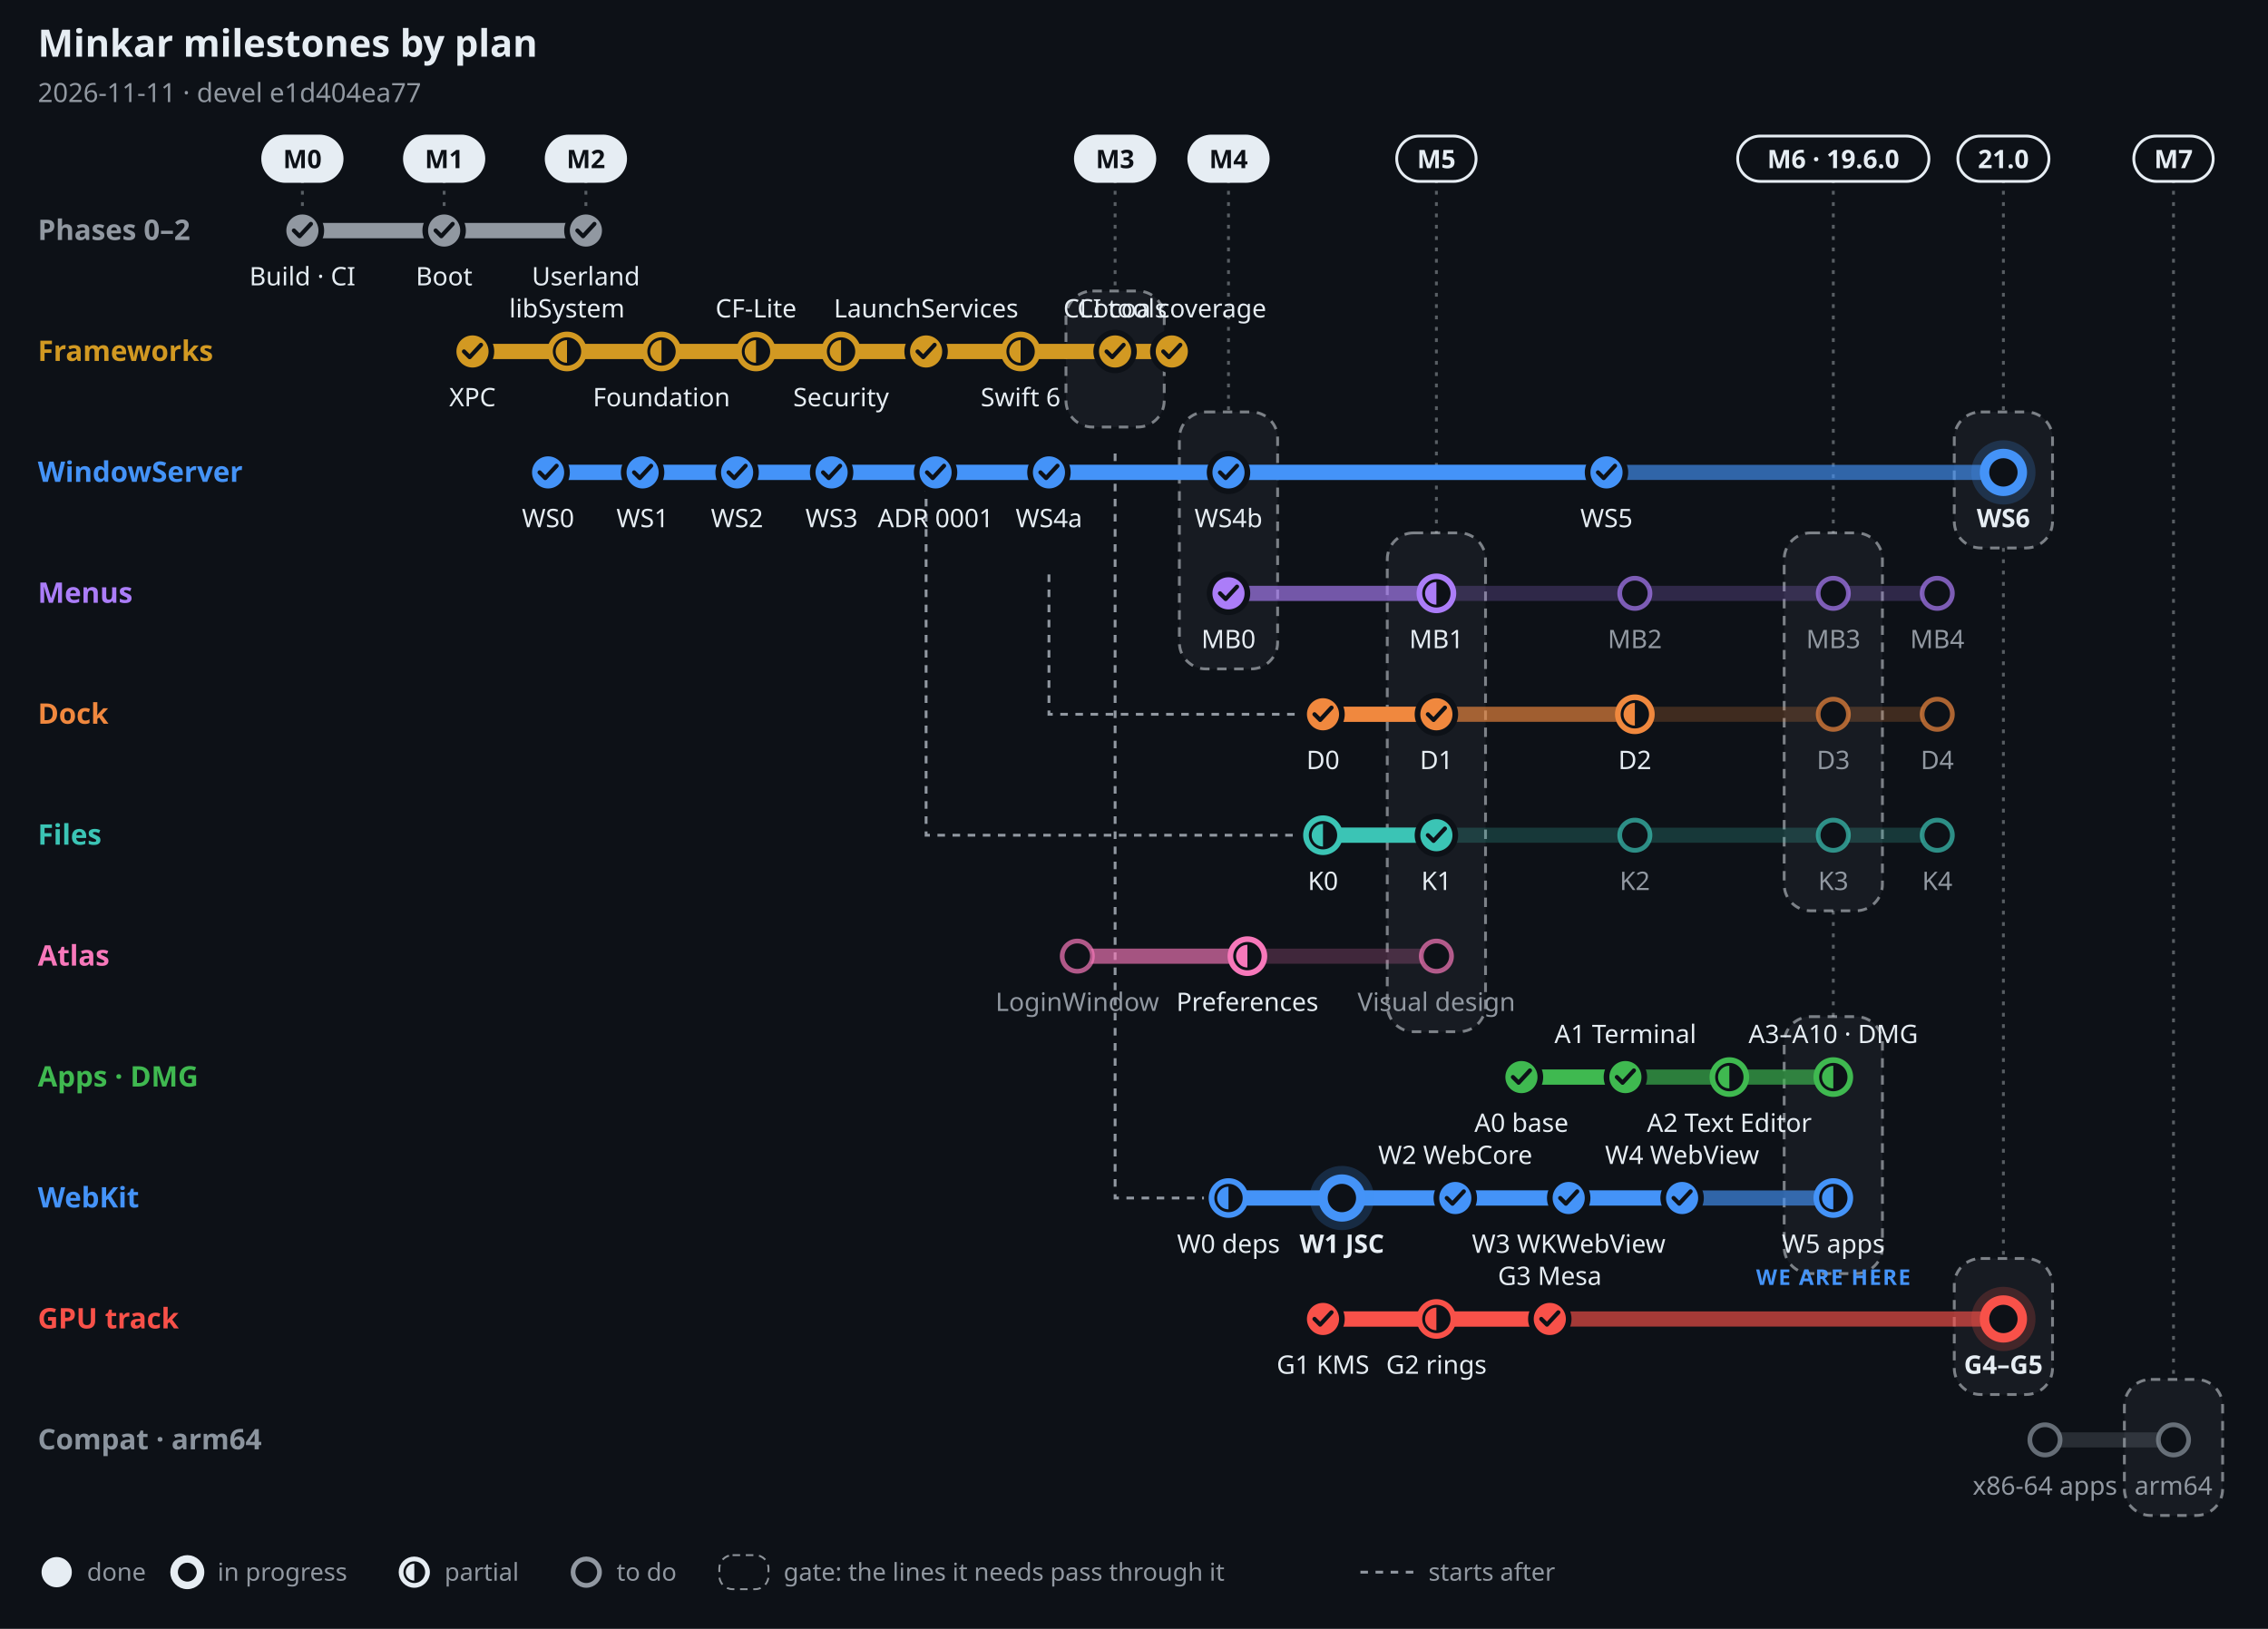
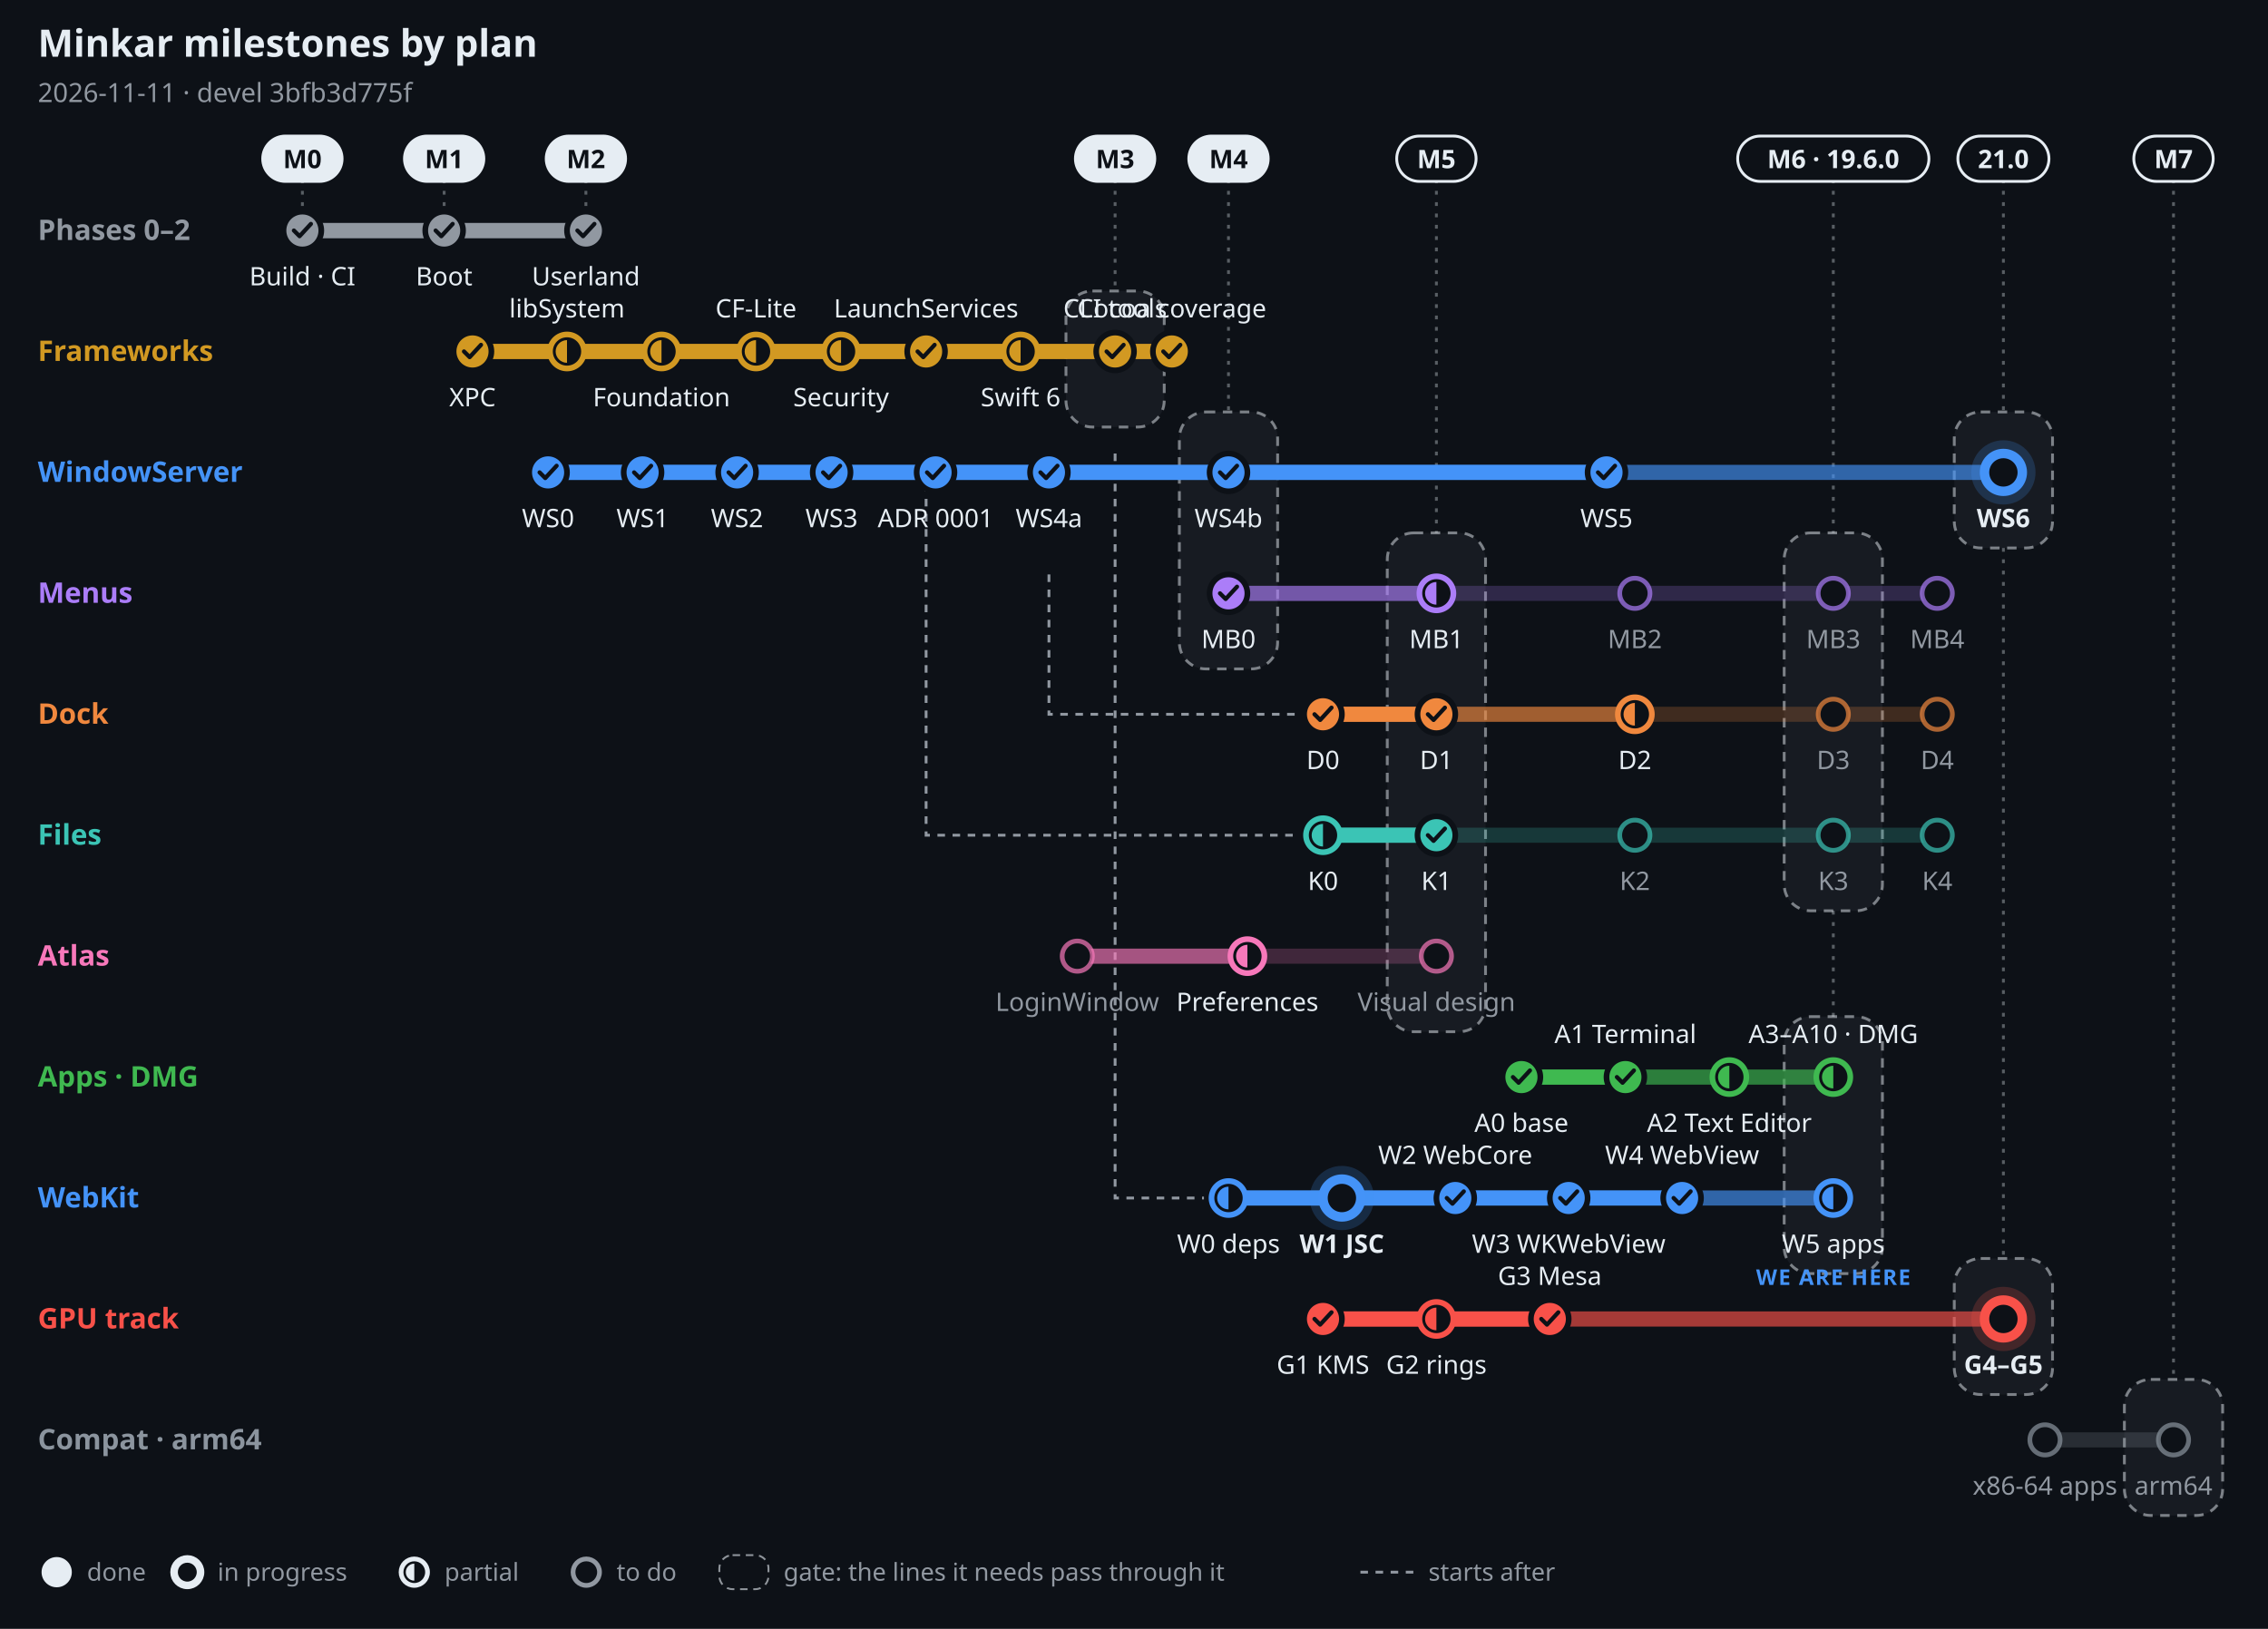
<svg xmlns="http://www.w3.org/2000/svg" width="1200" height="862" viewBox="0 0 1200 862" font-family="-apple-system, BlinkMacSystemFont, 'Segoe UI', 'Noto Sans', Helvetica, Arial, sans-serif" role="img" aria-label="Minkar milestones by plan, 2026-11-11">
  <rect width="1200" height="862" fill="#0d1117" />
  <text x="20" y="30" font-size="20" font-weight="700" fill="#e6edf3" text-anchor="start">Minkar milestones by plan</text>
-   <text x="20" y="54" font-size="14" font-weight="400" fill="#9198a1" text-anchor="start">2026-11-11 · devel e1d404ea77</text>
+   <text x="20" y="54" font-size="14" font-weight="400" fill="#9198a1" text-anchor="start">2026-11-11 · devel 3bfb3d775f</text>
  <line x1="160" y1="95" x2="160" y2="110" stroke="#e6edf3" stroke-opacity=".35" stroke-width="1.5" stroke-dasharray="2 4" />
  <rect x="139" y="72" width="42" height="24" rx="12" fill="#e6edf3" stroke="#e6edf3" stroke-width="1.5" />
  <text x="160" y="89" font-size="13.5" font-weight="700" fill="#0d1117" text-anchor="middle">M0</text>
  <line x1="235" y1="95" x2="235" y2="110" stroke="#e6edf3" stroke-opacity=".35" stroke-width="1.5" stroke-dasharray="2 4" />
  <rect x="214" y="72" width="42" height="24" rx="12" fill="#e6edf3" stroke="#e6edf3" stroke-width="1.5" />
  <text x="235" y="89" font-size="13.5" font-weight="700" fill="#0d1117" text-anchor="middle">M1</text>
  <line x1="310" y1="95" x2="310" y2="110" stroke="#e6edf3" stroke-opacity=".35" stroke-width="1.5" stroke-dasharray="2 4" />
  <rect x="289" y="72" width="42" height="24" rx="12" fill="#e6edf3" stroke="#e6edf3" stroke-width="1.5" />
  <text x="310" y="89" font-size="13.5" font-weight="700" fill="#0d1117" text-anchor="middle">M2</text>
  <line x1="590" y1="95" x2="590" y2="154" stroke="#e6edf3" stroke-opacity=".35" stroke-width="1.5" stroke-dasharray="2 4" />
  <rect x="564" y="154" width="52" height="72" rx="14" fill="#e6edf3" fill-opacity=".05" stroke="#e6edf3" stroke-opacity=".5" stroke-width="1.5" stroke-dasharray="5 4" />
  <rect x="569" y="72" width="42" height="24" rx="12" fill="#e6edf3" stroke="#e6edf3" stroke-width="1.5" />
  <text x="590" y="89" font-size="13.5" font-weight="700" fill="#0d1117" text-anchor="middle">M3</text>
  <line x1="650" y1="95" x2="650" y2="218" stroke="#e6edf3" stroke-opacity=".35" stroke-width="1.5" stroke-dasharray="2 4" />
  <rect x="624" y="218" width="52" height="136" rx="14" fill="#e6edf3" fill-opacity=".05" stroke="#e6edf3" stroke-opacity=".5" stroke-width="1.5" stroke-dasharray="5 4" />
  <rect x="629" y="72" width="42" height="24" rx="12" fill="#e6edf3" stroke="#e6edf3" stroke-width="1.5" />
  <text x="650" y="89" font-size="13.5" font-weight="700" fill="#0d1117" text-anchor="middle">M4</text>
  <line x1="760" y1="95" x2="760" y2="282" stroke="#e6edf3" stroke-opacity=".35" stroke-width="1.5" stroke-dasharray="2 4" />
  <rect x="734" y="282" width="52" height="264" rx="14" fill="#e6edf3" fill-opacity=".05" stroke="#e6edf3" stroke-opacity=".5" stroke-width="1.5" stroke-dasharray="5 4" />
  <rect x="739" y="72" width="42" height="24" rx="12" fill="#0d1117" stroke="#e6edf3" stroke-width="1.5" />
  <text x="760" y="89" font-size="13.5" font-weight="700" fill="#e6edf3" text-anchor="middle">M5</text>
  <line x1="970" y1="95" x2="970" y2="282" stroke="#e6edf3" stroke-opacity=".35" stroke-width="1.5" stroke-dasharray="2 4" />
  <rect x="944" y="282" width="52" height="200" rx="14" fill="#e6edf3" fill-opacity=".05" stroke="#e6edf3" stroke-opacity=".5" stroke-width="1.5" stroke-dasharray="5 4" />
  <line x1="970" y1="482" x2="970" y2="538" stroke="#e6edf3" stroke-opacity=".35" stroke-width="1.5" stroke-dasharray="2 4" />
  <rect x="944" y="538" width="52" height="136" rx="14" fill="#e6edf3" fill-opacity=".05" stroke="#e6edf3" stroke-opacity=".5" stroke-width="1.5" stroke-dasharray="5 4" />
  <rect x="919.4" y="72" width="101.2" height="24" rx="12" fill="#0d1117" stroke="#e6edf3" stroke-width="1.5" />
  <text x="970" y="89" font-size="13.5" font-weight="700" fill="#e6edf3" text-anchor="middle">M6 · 19.6.0</text>
  <line x1="1060" y1="95" x2="1060" y2="218" stroke="#e6edf3" stroke-opacity=".35" stroke-width="1.5" stroke-dasharray="2 4" />
  <rect x="1034" y="218" width="52" height="72" rx="14" fill="#e6edf3" fill-opacity=".05" stroke="#e6edf3" stroke-opacity=".5" stroke-width="1.5" stroke-dasharray="5 4" />
  <line x1="1060" y1="290" x2="1060" y2="666" stroke="#e6edf3" stroke-opacity=".35" stroke-width="1.5" stroke-dasharray="2 4" />
  <rect x="1034" y="666" width="52" height="72" rx="14" fill="#e6edf3" fill-opacity=".05" stroke="#e6edf3" stroke-opacity=".5" stroke-width="1.5" stroke-dasharray="5 4" />
  <rect x="1035.9" y="72" width="48.2" height="24" rx="12" fill="#0d1117" stroke="#e6edf3" stroke-width="1.5" />
  <text x="1060" y="89" font-size="13.5" font-weight="700" fill="#e6edf3" text-anchor="middle">21.0</text>
  <line x1="1150" y1="95" x2="1150" y2="730" stroke="#e6edf3" stroke-opacity=".35" stroke-width="1.5" stroke-dasharray="2 4" />
  <rect x="1124" y="730" width="52" height="72" rx="14" fill="#e6edf3" fill-opacity=".05" stroke="#e6edf3" stroke-opacity=".5" stroke-width="1.5" stroke-dasharray="5 4" />
  <rect x="1129" y="72" width="42" height="24" rx="12" fill="#0d1117" stroke="#e6edf3" stroke-width="1.5" />
  <text x="1150" y="89" font-size="13.5" font-weight="700" fill="#e6edf3" text-anchor="middle">M7</text>
  <path d="M555 304 V378 H687" fill="none" stroke="#9198a1" stroke-width="1.5" stroke-dasharray="4 4" />
  <path d="M490 240 V442 H687" fill="none" stroke="#9198a1" stroke-width="1.5" stroke-dasharray="4 4" />
  <path d="M590 240 V634 H637" fill="none" stroke="#9198a1" stroke-width="1.5" stroke-dasharray="4 4" />
  <text x="20" y="127" font-size="15" font-weight="700" fill="#9198a1" text-anchor="start">Phases 0–2</text>
  <line x1="160" y1="122" x2="310" y2="122" stroke="#9198a1" stroke-opacity=".22" stroke-width="8" stroke-linecap="round" />
  <line x1="160" y1="122" x2="310" y2="122" stroke="#9198a1" stroke-opacity=".55" stroke-width="8" stroke-linecap="round" />
  <line x1="160" y1="122" x2="310" y2="122" stroke="#9198a1" stroke-opacity="1" stroke-width="8" stroke-linecap="round" />
  <circle cx="160" cy="122" r="10" fill="#9198a1" stroke="#0d1117" stroke-width="3" />
  <path d="M155.5 122 l3 3 l6 -6.5" fill="none" stroke="#0d1117" stroke-width="2.2" stroke-linecap="round" stroke-linejoin="round" />
  <text x="160" y="151" font-size="13.5" font-weight="500" fill="#e6edf3" text-anchor="middle">Build · CI</text>
  <circle cx="235" cy="122" r="10" fill="#9198a1" stroke="#0d1117" stroke-width="3" />
  <path d="M230.5 122 l3 3 l6 -6.5" fill="none" stroke="#0d1117" stroke-width="2.2" stroke-linecap="round" stroke-linejoin="round" />
  <text x="235" y="151" font-size="13.5" font-weight="500" fill="#e6edf3" text-anchor="middle">Boot</text>
  <circle cx="310" cy="122" r="10" fill="#9198a1" stroke="#0d1117" stroke-width="3" />
  <path d="M305.5 122 l3 3 l6 -6.5" fill="none" stroke="#0d1117" stroke-width="2.2" stroke-linecap="round" stroke-linejoin="round" />
  <text x="310" y="151" font-size="13.5" font-weight="500" fill="#e6edf3" text-anchor="middle">Userland</text>
  <text x="20" y="191" font-size="15" font-weight="700" fill="#d29922" text-anchor="start">Frameworks</text>
  <line x1="250" y1="186" x2="620" y2="186" stroke="#d29922" stroke-opacity=".22" stroke-width="8" stroke-linecap="round" />
  <line x1="250" y1="186" x2="620" y2="186" stroke="#d29922" stroke-opacity=".55" stroke-width="8" stroke-linecap="round" />
  <line x1="250" y1="186" x2="620" y2="186" stroke="#d29922" stroke-opacity="1" stroke-width="8" stroke-linecap="round" />
  <circle cx="250" cy="186" r="10" fill="#d29922" stroke="#0d1117" stroke-width="3" />
  <path d="M245.5 186 l3 3 l6 -6.5" fill="none" stroke="#0d1117" stroke-width="2.2" stroke-linecap="round" stroke-linejoin="round" />
  <text x="250" y="215" font-size="13.5" font-weight="500" fill="#e6edf3" text-anchor="middle">XPC</text>
  <circle cx="300" cy="186" r="9" fill="#0d1117" stroke="#d29922" stroke-width="3" />
  <path d="M300 180 A6 6 0 0 0 300 192 Z" fill="#d29922" />
  <text x="300" y="168" font-size="13.5" font-weight="500" fill="#e6edf3" text-anchor="middle">libSystem</text>
  <circle cx="350" cy="186" r="9" fill="#0d1117" stroke="#d29922" stroke-width="3" />
  <path d="M350 180 A6 6 0 0 0 350 192 Z" fill="#d29922" />
  <text x="350" y="215" font-size="13.5" font-weight="500" fill="#e6edf3" text-anchor="middle">Foundation</text>
  <circle cx="400" cy="186" r="9" fill="#0d1117" stroke="#d29922" stroke-width="3" />
  <path d="M400 180 A6 6 0 0 0 400 192 Z" fill="#d29922" />
  <text x="400" y="168" font-size="13.5" font-weight="500" fill="#e6edf3" text-anchor="middle">CF-Lite</text>
  <circle cx="445" cy="186" r="9" fill="#0d1117" stroke="#d29922" stroke-width="3" />
  <path d="M445 180 A6 6 0 0 0 445 192 Z" fill="#d29922" />
  <text x="445" y="215" font-size="13.5" font-weight="500" fill="#e6edf3" text-anchor="middle">Security</text>
  <circle cx="490" cy="186" r="10" fill="#d29922" stroke="#0d1117" stroke-width="3" />
  <path d="M485.5 186 l3 3 l6 -6.5" fill="none" stroke="#0d1117" stroke-width="2.2" stroke-linecap="round" stroke-linejoin="round" />
  <text x="490" y="168" font-size="13.5" font-weight="500" fill="#e6edf3" text-anchor="middle">LaunchServices</text>
  <circle cx="540" cy="186" r="9" fill="#0d1117" stroke="#d29922" stroke-width="3" />
  <path d="M540 180 A6 6 0 0 0 540 192 Z" fill="#d29922" />
  <text x="540" y="215" font-size="13.5" font-weight="500" fill="#e6edf3" text-anchor="middle">Swift 6</text>
  <circle cx="590" cy="186" r="10" fill="#d29922" stroke="#0d1117" stroke-width="3" />
  <path d="M585.5 186 l3 3 l6 -6.5" fill="none" stroke="#0d1117" stroke-width="2.2" stroke-linecap="round" stroke-linejoin="round" />
  <text x="590" y="168" font-size="13.5" font-weight="500" fill="#e6edf3" text-anchor="middle">CLI tools</text>
  <circle cx="620" cy="186" r="10" fill="#d29922" stroke="#0d1117" stroke-width="3" />
  <path d="M615.5 186 l3 3 l6 -6.5" fill="none" stroke="#0d1117" stroke-width="2.2" stroke-linecap="round" stroke-linejoin="round" />
  <text x="620" y="168" font-size="13.5" font-weight="500" fill="#e6edf3" text-anchor="middle">Cocoa coverage</text>
  <text x="20" y="255" font-size="15" font-weight="700" fill="#4493f8" text-anchor="start">WindowServer</text>
  <line x1="290" y1="250" x2="1060" y2="250" stroke="#4493f8" stroke-opacity=".22" stroke-width="8" stroke-linecap="round" />
  <line x1="290" y1="250" x2="1060" y2="250" stroke="#4493f8" stroke-opacity=".55" stroke-width="8" stroke-linecap="round" />
  <line x1="290" y1="250" x2="850" y2="250" stroke="#4493f8" stroke-opacity="1" stroke-width="8" stroke-linecap="round" />
  <circle cx="290" cy="250" r="10" fill="#4493f8" stroke="#0d1117" stroke-width="3" />
  <path d="M285.5 250 l3 3 l6 -6.5" fill="none" stroke="#0d1117" stroke-width="2.2" stroke-linecap="round" stroke-linejoin="round" />
  <text x="290" y="279" font-size="13.5" font-weight="500" fill="#e6edf3" text-anchor="middle">WS0</text>
  <circle cx="340" cy="250" r="10" fill="#4493f8" stroke="#0d1117" stroke-width="3" />
  <path d="M335.5 250 l3 3 l6 -6.5" fill="none" stroke="#0d1117" stroke-width="2.2" stroke-linecap="round" stroke-linejoin="round" />
  <text x="340" y="279" font-size="13.5" font-weight="500" fill="#e6edf3" text-anchor="middle">WS1</text>
  <circle cx="390" cy="250" r="10" fill="#4493f8" stroke="#0d1117" stroke-width="3" />
  <path d="M385.5 250 l3 3 l6 -6.5" fill="none" stroke="#0d1117" stroke-width="2.2" stroke-linecap="round" stroke-linejoin="round" />
  <text x="390" y="279" font-size="13.5" font-weight="500" fill="#e6edf3" text-anchor="middle">WS2</text>
  <circle cx="440" cy="250" r="10" fill="#4493f8" stroke="#0d1117" stroke-width="3" />
  <path d="M435.5 250 l3 3 l6 -6.5" fill="none" stroke="#0d1117" stroke-width="2.2" stroke-linecap="round" stroke-linejoin="round" />
  <text x="440" y="279" font-size="13.5" font-weight="500" fill="#e6edf3" text-anchor="middle">WS3</text>
  <circle cx="495" cy="250" r="10" fill="#4493f8" stroke="#0d1117" stroke-width="3" />
  <path d="M490.5 250 l3 3 l6 -6.5" fill="none" stroke="#0d1117" stroke-width="2.2" stroke-linecap="round" stroke-linejoin="round" />
  <text x="495" y="279" font-size="13.5" font-weight="500" fill="#e6edf3" text-anchor="middle">ADR 0001</text>
  <circle cx="555" cy="250" r="10" fill="#4493f8" stroke="#0d1117" stroke-width="3" />
  <path d="M550.5 250 l3 3 l6 -6.5" fill="none" stroke="#0d1117" stroke-width="2.2" stroke-linecap="round" stroke-linejoin="round" />
  <text x="555" y="279" font-size="13.5" font-weight="500" fill="#e6edf3" text-anchor="middle">WS4a</text>
  <circle cx="650" cy="250" r="10" fill="#4493f8" stroke="#0d1117" stroke-width="3" />
  <path d="M645.5 250 l3 3 l6 -6.5" fill="none" stroke="#0d1117" stroke-width="2.2" stroke-linecap="round" stroke-linejoin="round" />
  <text x="650" y="279" font-size="13.5" font-weight="500" fill="#e6edf3" text-anchor="middle">WS4b</text>
  <circle cx="850" cy="250" r="10" fill="#4493f8" stroke="#0d1117" stroke-width="3" />
  <path d="M845.5 250 l3 3 l6 -6.5" fill="none" stroke="#0d1117" stroke-width="2.2" stroke-linecap="round" stroke-linejoin="round" />
  <text x="850" y="279" font-size="13.5" font-weight="500" fill="#e6edf3" text-anchor="middle">WS5</text>
  <circle cx="1060" cy="250" r="17" fill="#4493f8" fill-opacity=".2" />
  <circle cx="1060" cy="250" r="10" fill="#0d1117" stroke="#4493f8" stroke-width="5" />
  <text x="1060" y="279" font-size="13.5" font-weight="700" fill="#e6edf3" text-anchor="middle">WS6</text>
  <text x="20" y="319" font-size="15" font-weight="700" fill="#ab7df8" text-anchor="start">Menus</text>
  <line x1="650" y1="314" x2="1025" y2="314" stroke="#ab7df8" stroke-opacity=".22" stroke-width="8" stroke-linecap="round" />
  <line x1="650" y1="314" x2="760" y2="314" stroke="#ab7df8" stroke-opacity=".55" stroke-width="8" stroke-linecap="round" />
  <line x1="650" y1="314" x2="650" y2="314" stroke="#ab7df8" stroke-opacity="1" stroke-width="8" stroke-linecap="round" />
  <circle cx="650" cy="314" r="10" fill="#ab7df8" stroke="#0d1117" stroke-width="3" />
  <path d="M645.5 314 l3 3 l6 -6.5" fill="none" stroke="#0d1117" stroke-width="2.2" stroke-linecap="round" stroke-linejoin="round" />
  <text x="650" y="343" font-size="13.5" font-weight="500" fill="#e6edf3" text-anchor="middle">MB0</text>
  <circle cx="760" cy="314" r="9" fill="#0d1117" stroke="#ab7df8" stroke-width="3" />
  <path d="M760 308 A6 6 0 0 0 760 320 Z" fill="#ab7df8" />
  <text x="760" y="343" font-size="13.5" font-weight="500" fill="#e6edf3" text-anchor="middle">MB1</text>
  <circle cx="865" cy="314" r="8" fill="#0d1117" stroke="#ab7df8" stroke-opacity=".7" stroke-width="2.5" />
  <text x="865" y="343" font-size="13.5" font-weight="500" fill="#9198a1" text-anchor="middle">MB2</text>
  <circle cx="970" cy="314" r="8" fill="#0d1117" stroke="#ab7df8" stroke-opacity=".7" stroke-width="2.5" />
  <text x="970" y="343" font-size="13.5" font-weight="500" fill="#9198a1" text-anchor="middle">MB3</text>
  <circle cx="1025" cy="314" r="8" fill="#0d1117" stroke="#ab7df8" stroke-opacity=".7" stroke-width="2.5" />
  <text x="1025" y="343" font-size="13.5" font-weight="500" fill="#9198a1" text-anchor="middle">MB4</text>
  <text x="20" y="383" font-size="15" font-weight="700" fill="#f0883e" text-anchor="start">Dock</text>
  <line x1="700" y1="378" x2="1025" y2="378" stroke="#f0883e" stroke-opacity=".22" stroke-width="8" stroke-linecap="round" />
  <line x1="700" y1="378" x2="865" y2="378" stroke="#f0883e" stroke-opacity=".55" stroke-width="8" stroke-linecap="round" />
  <line x1="700" y1="378" x2="760" y2="378" stroke="#f0883e" stroke-opacity="1" stroke-width="8" stroke-linecap="round" />
  <circle cx="700" cy="378" r="10" fill="#f0883e" stroke="#0d1117" stroke-width="3" />
  <path d="M695.5 378 l3 3 l6 -6.5" fill="none" stroke="#0d1117" stroke-width="2.2" stroke-linecap="round" stroke-linejoin="round" />
  <text x="700" y="407" font-size="13.5" font-weight="500" fill="#e6edf3" text-anchor="middle">D0</text>
  <circle cx="760" cy="378" r="10" fill="#f0883e" stroke="#0d1117" stroke-width="3" />
  <path d="M755.5 378 l3 3 l6 -6.5" fill="none" stroke="#0d1117" stroke-width="2.2" stroke-linecap="round" stroke-linejoin="round" />
  <text x="760" y="407" font-size="13.5" font-weight="500" fill="#e6edf3" text-anchor="middle">D1</text>
  <circle cx="865" cy="378" r="9" fill="#0d1117" stroke="#f0883e" stroke-width="3" />
  <path d="M865 372 A6 6 0 0 0 865 384 Z" fill="#f0883e" />
  <text x="865" y="407" font-size="13.5" font-weight="500" fill="#e6edf3" text-anchor="middle">D2</text>
  <circle cx="970" cy="378" r="8" fill="#0d1117" stroke="#f0883e" stroke-opacity=".7" stroke-width="2.5" />
  <text x="970" y="407" font-size="13.5" font-weight="500" fill="#9198a1" text-anchor="middle">D3</text>
  <circle cx="1025" cy="378" r="8" fill="#0d1117" stroke="#f0883e" stroke-opacity=".7" stroke-width="2.5" />
  <text x="1025" y="407" font-size="13.5" font-weight="500" fill="#9198a1" text-anchor="middle">D4</text>
  <text x="20" y="447" font-size="15" font-weight="700" fill="#3bc4b5" text-anchor="start">Files</text>
  <line x1="700" y1="442" x2="1025" y2="442" stroke="#3bc4b5" stroke-opacity=".22" stroke-width="8" stroke-linecap="round" />
  <line x1="700" y1="442" x2="760" y2="442" stroke="#3bc4b5" stroke-opacity=".55" stroke-width="8" stroke-linecap="round" />
  <line x1="700" y1="442" x2="760" y2="442" stroke="#3bc4b5" stroke-opacity="1" stroke-width="8" stroke-linecap="round" />
  <circle cx="700" cy="442" r="9" fill="#0d1117" stroke="#3bc4b5" stroke-width="3" />
  <path d="M700 436 A6 6 0 0 0 700 448 Z" fill="#3bc4b5" />
  <text x="700" y="471" font-size="13.5" font-weight="500" fill="#e6edf3" text-anchor="middle">K0</text>
  <circle cx="760" cy="442" r="10" fill="#3bc4b5" stroke="#0d1117" stroke-width="3" />
  <path d="M755.5 442 l3 3 l6 -6.5" fill="none" stroke="#0d1117" stroke-width="2.2" stroke-linecap="round" stroke-linejoin="round" />
  <text x="760" y="471" font-size="13.5" font-weight="500" fill="#e6edf3" text-anchor="middle">K1</text>
  <circle cx="865" cy="442" r="8" fill="#0d1117" stroke="#3bc4b5" stroke-opacity=".7" stroke-width="2.5" />
  <text x="865" y="471" font-size="13.5" font-weight="500" fill="#9198a1" text-anchor="middle">K2</text>
  <circle cx="970" cy="442" r="8" fill="#0d1117" stroke="#3bc4b5" stroke-opacity=".7" stroke-width="2.5" />
  <text x="970" y="471" font-size="13.5" font-weight="500" fill="#9198a1" text-anchor="middle">K3</text>
  <circle cx="1025" cy="442" r="8" fill="#0d1117" stroke="#3bc4b5" stroke-opacity=".7" stroke-width="2.5" />
  <text x="1025" y="471" font-size="13.5" font-weight="500" fill="#9198a1" text-anchor="middle">K4</text>
  <text x="20" y="511" font-size="15" font-weight="700" fill="#f778ba" text-anchor="start">Atlas</text>
  <line x1="570" y1="506" x2="760" y2="506" stroke="#f778ba" stroke-opacity=".22" stroke-width="8" stroke-linecap="round" />
  <line x1="570" y1="506" x2="660" y2="506" stroke="#f778ba" stroke-opacity=".55" stroke-width="8" stroke-linecap="round" />
  <circle cx="570" cy="506" r="8" fill="#0d1117" stroke="#f778ba" stroke-opacity=".7" stroke-width="2.5" />
  <text x="570" y="535" font-size="13.5" font-weight="500" fill="#9198a1" text-anchor="middle">LoginWindow</text>
  <circle cx="660" cy="506" r="9" fill="#0d1117" stroke="#f778ba" stroke-width="3" />
  <path d="M660 500 A6 6 0 0 0 660 512 Z" fill="#f778ba" />
  <text x="660" y="535" font-size="13.5" font-weight="500" fill="#e6edf3" text-anchor="middle">Preferences</text>
  <circle cx="760" cy="506" r="8" fill="#0d1117" stroke="#f778ba" stroke-opacity=".7" stroke-width="2.5" />
  <text x="760" y="535" font-size="13.5" font-weight="500" fill="#9198a1" text-anchor="middle">Visual design</text>
  <text x="20" y="575" font-size="15" font-weight="700" fill="#3fb950" text-anchor="start">Apps · DMG</text>
  <line x1="805" y1="570" x2="970" y2="570" stroke="#3fb950" stroke-opacity=".22" stroke-width="8" stroke-linecap="round" />
  <line x1="805" y1="570" x2="970" y2="570" stroke="#3fb950" stroke-opacity=".55" stroke-width="8" stroke-linecap="round" />
  <line x1="805" y1="570" x2="860" y2="570" stroke="#3fb950" stroke-opacity="1" stroke-width="8" stroke-linecap="round" />
  <circle cx="805" cy="570" r="10" fill="#3fb950" stroke="#0d1117" stroke-width="3" />
  <path d="M800.5 570 l3 3 l6 -6.5" fill="none" stroke="#0d1117" stroke-width="2.2" stroke-linecap="round" stroke-linejoin="round" />
  <text x="805" y="599" font-size="13.5" font-weight="500" fill="#e6edf3" text-anchor="middle">A0 base</text>
  <circle cx="860" cy="570" r="10" fill="#3fb950" stroke="#0d1117" stroke-width="3" />
  <path d="M855.5 570 l3 3 l6 -6.5" fill="none" stroke="#0d1117" stroke-width="2.2" stroke-linecap="round" stroke-linejoin="round" />
  <text x="860" y="552" font-size="13.5" font-weight="500" fill="#e6edf3" text-anchor="middle">A1 Terminal</text>
  <circle cx="915" cy="570" r="9" fill="#0d1117" stroke="#3fb950" stroke-width="3" />
  <path d="M915 564 A6 6 0 0 0 915 576 Z" fill="#3fb950" />
  <text x="915" y="599" font-size="13.5" font-weight="500" fill="#e6edf3" text-anchor="middle">A2 Text Editor</text>
  <circle cx="970" cy="570" r="9" fill="#0d1117" stroke="#3fb950" stroke-width="3" />
  <path d="M970 564 A6 6 0 0 0 970 576 Z" fill="#3fb950" />
  <text x="970" y="552" font-size="13.5" font-weight="500" fill="#e6edf3" text-anchor="middle">A3–A10 · DMG</text>
  <text x="20" y="639" font-size="15" font-weight="700" fill="#4493f8" text-anchor="start">WebKit</text>
  <line x1="650" y1="634" x2="970" y2="634" stroke="#4493f8" stroke-opacity=".22" stroke-width="8" stroke-linecap="round" />
  <line x1="650" y1="634" x2="970" y2="634" stroke="#4493f8" stroke-opacity=".55" stroke-width="8" stroke-linecap="round" />
  <line x1="650" y1="634" x2="890" y2="634" stroke="#4493f8" stroke-opacity="1" stroke-width="8" stroke-linecap="round" />
  <circle cx="650" cy="634" r="9" fill="#0d1117" stroke="#4493f8" stroke-width="3" />
  <path d="M650 628 A6 6 0 0 0 650 640 Z" fill="#4493f8" />
  <text x="650" y="663" font-size="13.5" font-weight="500" fill="#e6edf3" text-anchor="middle">W0 deps</text>
  <circle cx="710" cy="634" r="17" fill="#4493f8" fill-opacity=".2" />
  <circle cx="710" cy="634" r="10" fill="#0d1117" stroke="#4493f8" stroke-width="5" />
  <text x="710" y="663" font-size="13.5" font-weight="700" fill="#e6edf3" text-anchor="middle">W1 JSC</text>
  <circle cx="770" cy="634" r="10" fill="#4493f8" stroke="#0d1117" stroke-width="3" />
  <path d="M765.5 634 l3 3 l6 -6.5" fill="none" stroke="#0d1117" stroke-width="2.2" stroke-linecap="round" stroke-linejoin="round" />
  <text x="770" y="616" font-size="13.5" font-weight="500" fill="#e6edf3" text-anchor="middle">W2 WebCore</text>
  <circle cx="830" cy="634" r="10" fill="#4493f8" stroke="#0d1117" stroke-width="3" />
  <path d="M825.5 634 l3 3 l6 -6.5" fill="none" stroke="#0d1117" stroke-width="2.2" stroke-linecap="round" stroke-linejoin="round" />
  <text x="830" y="663" font-size="13.5" font-weight="500" fill="#e6edf3" text-anchor="middle">W3 WKWebView</text>
  <circle cx="890" cy="634" r="10" fill="#4493f8" stroke="#0d1117" stroke-width="3" />
  <path d="M885.5 634 l3 3 l6 -6.5" fill="none" stroke="#0d1117" stroke-width="2.2" stroke-linecap="round" stroke-linejoin="round" />
  <text x="890" y="616" font-size="13.5" font-weight="500" fill="#e6edf3" text-anchor="middle">W4 WebView</text>
  <circle cx="970" cy="634" r="9" fill="#0d1117" stroke="#4493f8" stroke-width="3" />
  <path d="M970 628 A6 6 0 0 0 970 640 Z" fill="#4493f8" />
  <text x="970" y="663" font-size="13.5" font-weight="500" fill="#e6edf3" text-anchor="middle">W5 apps</text>
  <text x="970" y="680" font-size="11.5" font-weight="800" fill="#4493f8" text-anchor="middle" letter-spacing=".06em">WE ARE HERE</text>
  <text x="20" y="703" font-size="15" font-weight="700" fill="#f85149" text-anchor="start">GPU track</text>
  <line x1="700" y1="698" x2="1060" y2="698" stroke="#f85149" stroke-opacity=".22" stroke-width="8" stroke-linecap="round" />
  <line x1="700" y1="698" x2="1060" y2="698" stroke="#f85149" stroke-opacity=".55" stroke-width="8" stroke-linecap="round" />
  <line x1="700" y1="698" x2="820" y2="698" stroke="#f85149" stroke-opacity="1" stroke-width="8" stroke-linecap="round" />
  <circle cx="700" cy="698" r="10" fill="#f85149" stroke="#0d1117" stroke-width="3" />
  <path d="M695.5 698 l3 3 l6 -6.5" fill="none" stroke="#0d1117" stroke-width="2.2" stroke-linecap="round" stroke-linejoin="round" />
  <text x="700" y="727" font-size="13.5" font-weight="500" fill="#e6edf3" text-anchor="middle">G1 KMS</text>
  <circle cx="760" cy="698" r="9" fill="#0d1117" stroke="#f85149" stroke-width="3" />
  <path d="M760 692 A6 6 0 0 0 760 704 Z" fill="#f85149" />
  <text x="760" y="727" font-size="13.5" font-weight="500" fill="#e6edf3" text-anchor="middle">G2 rings</text>
  <circle cx="820" cy="698" r="10" fill="#f85149" stroke="#0d1117" stroke-width="3" />
  <path d="M815.5 698 l3 3 l6 -6.5" fill="none" stroke="#0d1117" stroke-width="2.2" stroke-linecap="round" stroke-linejoin="round" />
  <text x="820" y="680" font-size="13.5" font-weight="500" fill="#e6edf3" text-anchor="middle">G3 Mesa</text>
  <circle cx="1060" cy="698" r="17" fill="#f85149" fill-opacity=".2" />
  <circle cx="1060" cy="698" r="10" fill="#0d1117" stroke="#f85149" stroke-width="5" />
  <text x="1060" y="727" font-size="13.5" font-weight="700" fill="#e6edf3" text-anchor="middle">G4–G5</text>
  <text x="20" y="767" font-size="15" font-weight="700" fill="#8b949e" text-anchor="start">Compat · arm64</text>
  <line x1="1082" y1="762" x2="1150" y2="762" stroke="#8b949e" stroke-opacity=".22" stroke-width="8" stroke-linecap="round" />
  <circle cx="1082" cy="762" r="8" fill="#0d1117" stroke="#8b949e" stroke-opacity=".7" stroke-width="2.5" />
  <text x="1082" y="791" font-size="13.5" font-weight="500" fill="#9198a1" text-anchor="middle">x86-64 apps</text>
  <circle cx="1150" cy="762" r="8" fill="#0d1117" stroke="#8b949e" stroke-opacity=".7" stroke-width="2.5" />
  <text x="1150" y="791" font-size="13.5" font-weight="500" fill="#9198a1" text-anchor="middle">arm64</text>
  <circle cx="30" cy="832" r="8" fill="#e6edf3" />
  <text x="46" y="836.5" font-size="13" font-weight="400" fill="#9198a1" text-anchor="start">done</text>
  <circle cx="99.1" cy="832" r="7" fill="#0d1117" stroke="#e6edf3" stroke-width="4" />
  <text x="115.1" y="836.5" font-size="13" font-weight="400" fill="#9198a1" text-anchor="start">in progress</text>
  <circle cx="219.2" cy="832" r="7" fill="#0d1117" stroke="#e6edf3" stroke-width="2.5" />
  <path d="M219.2 827.5 A4.5 4.5 0 0 0 219.2 836.5 Z" fill="#e6edf3" />
  <text x="235.2" y="836.5" font-size="13" font-weight="400" fill="#9198a1" text-anchor="start">partial</text>
  <circle cx="310.2" cy="832" r="7" fill="#0d1117" stroke="#9198a1" stroke-width="2.5" />
  <text x="326.2" y="836.5" font-size="13" font-weight="400" fill="#9198a1" text-anchor="start">to do</text>
  <rect x="380.6" y="823" width="26" height="18" rx="7" fill="none" stroke="#e6edf3" stroke-opacity=".6" stroke-dasharray="4 3" />
  <text x="414.6" y="836.5" font-size="13" font-weight="400" fill="#9198a1" text-anchor="start">gate: the lines it needs pass through it</text>
  <path d="M719.8 832 h28" stroke="#9198a1" stroke-width="1.5" stroke-dasharray="4 4" />
  <text x="755.8" y="836.5" font-size="13" font-weight="400" fill="#9198a1" text-anchor="start">starts after</text>
</svg>
